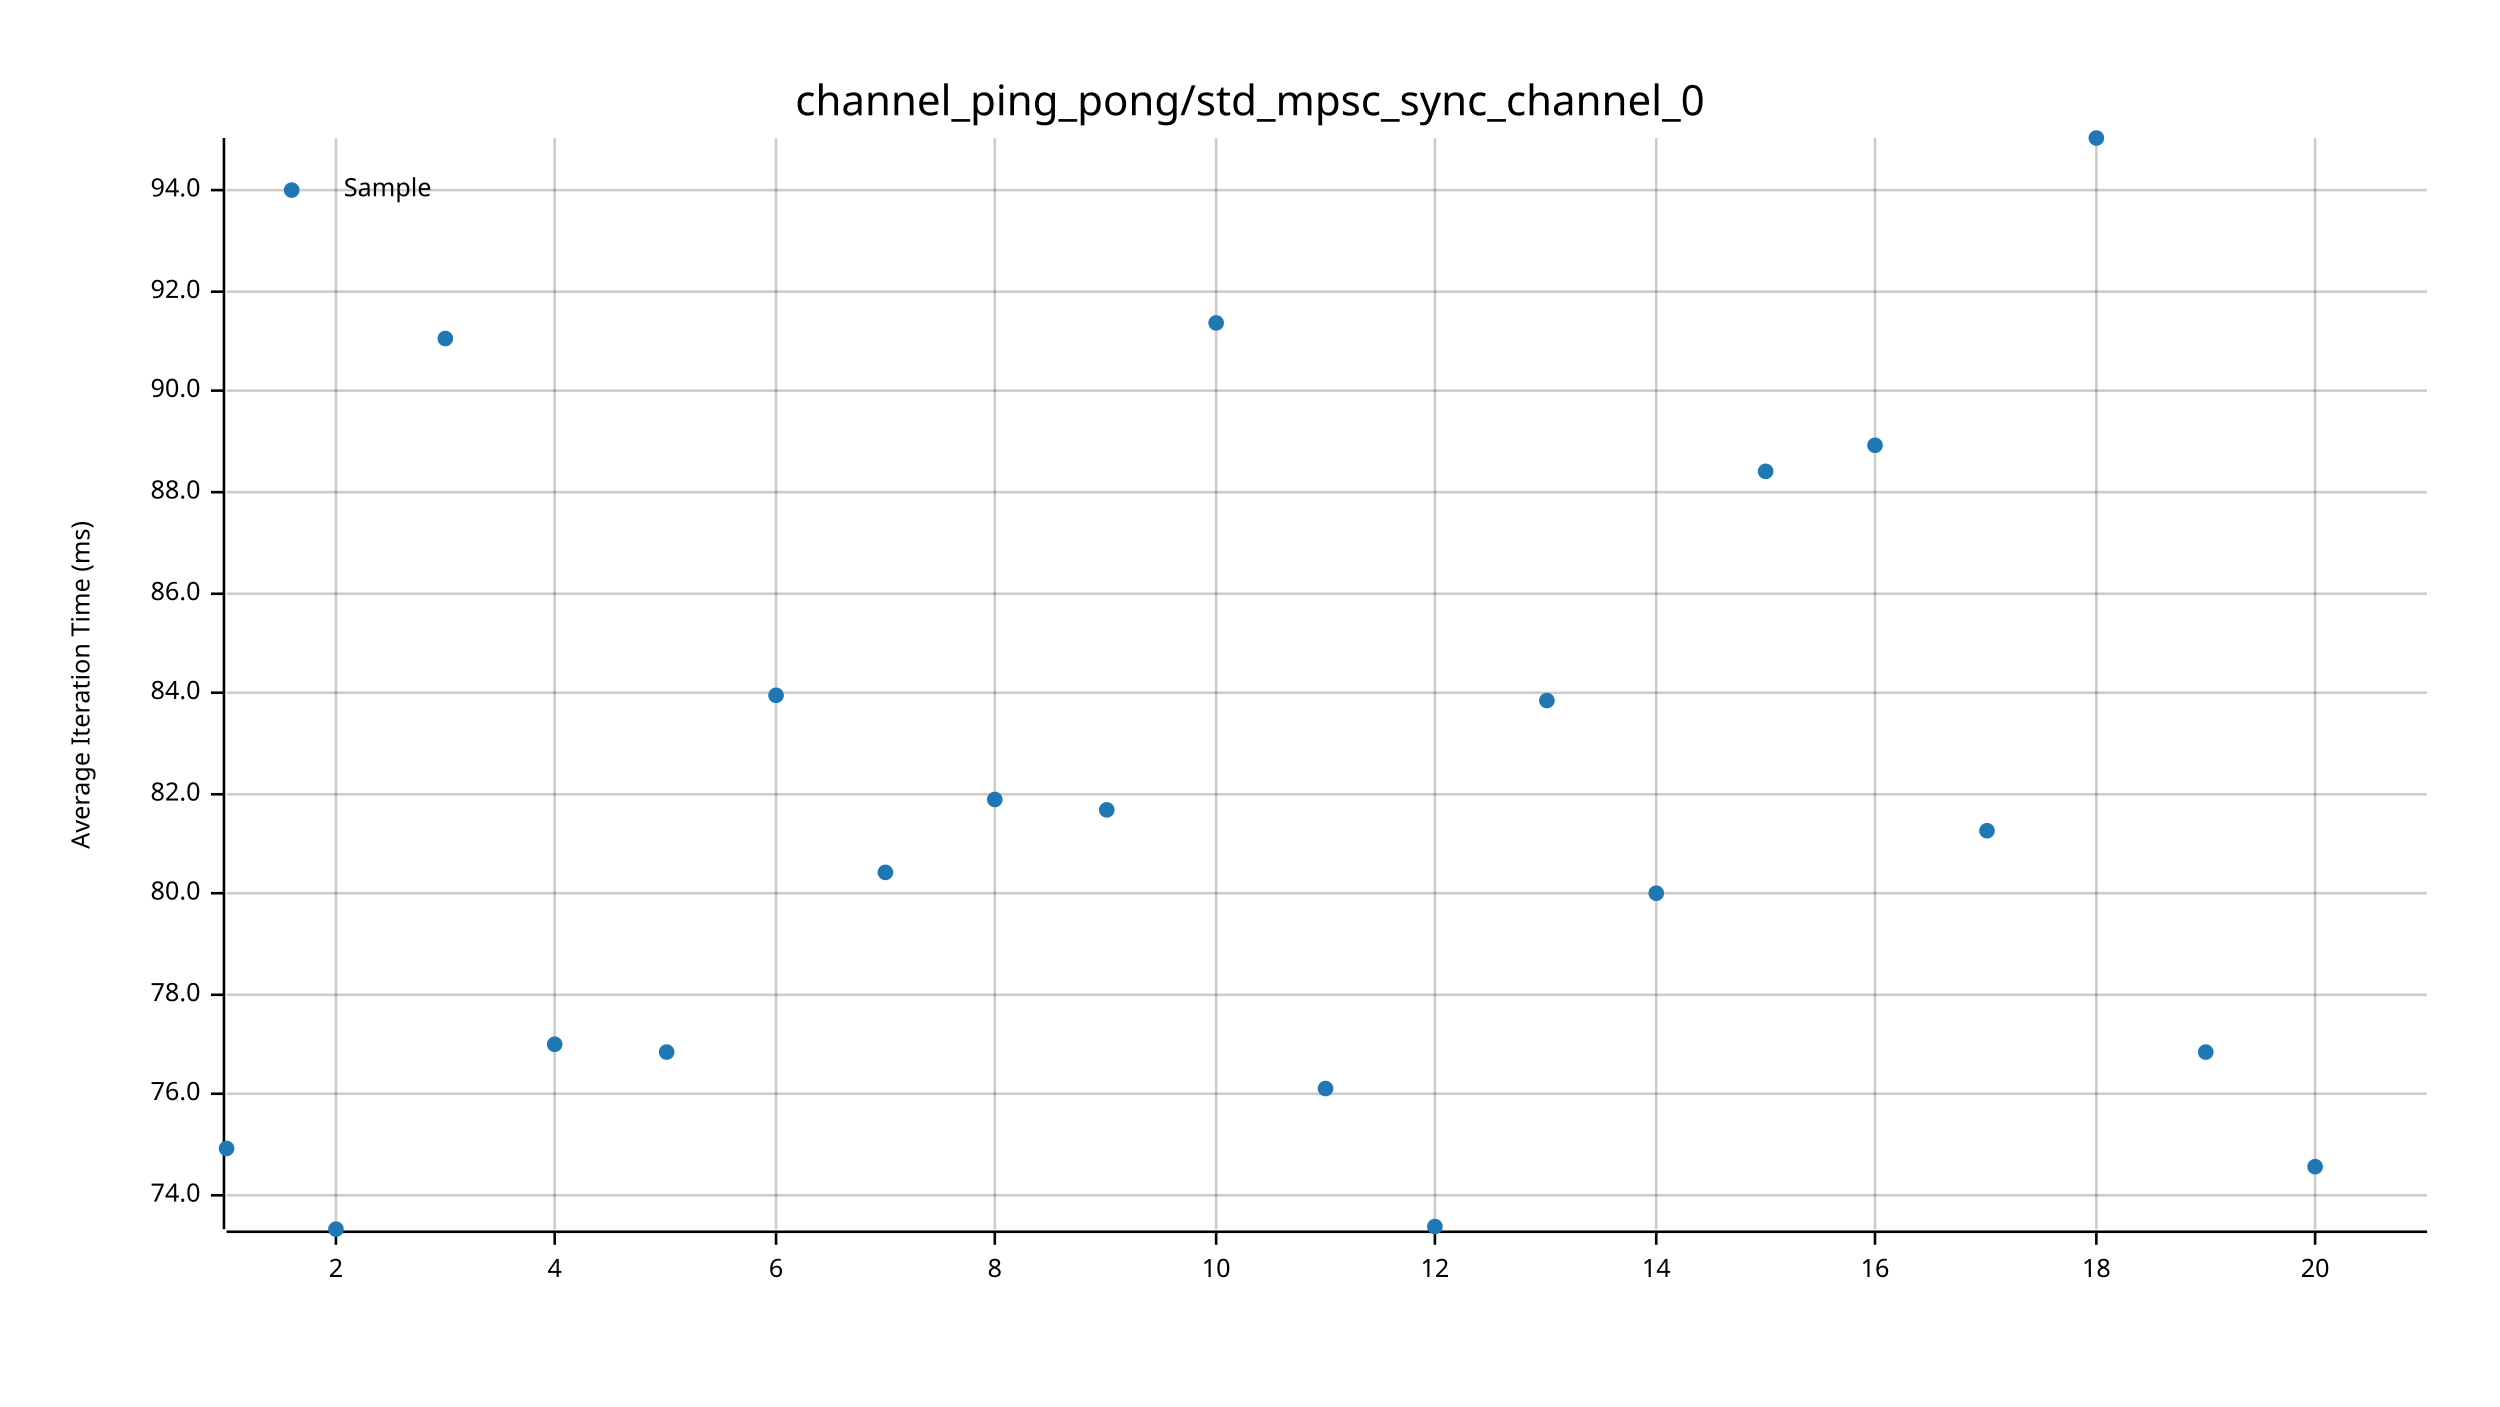
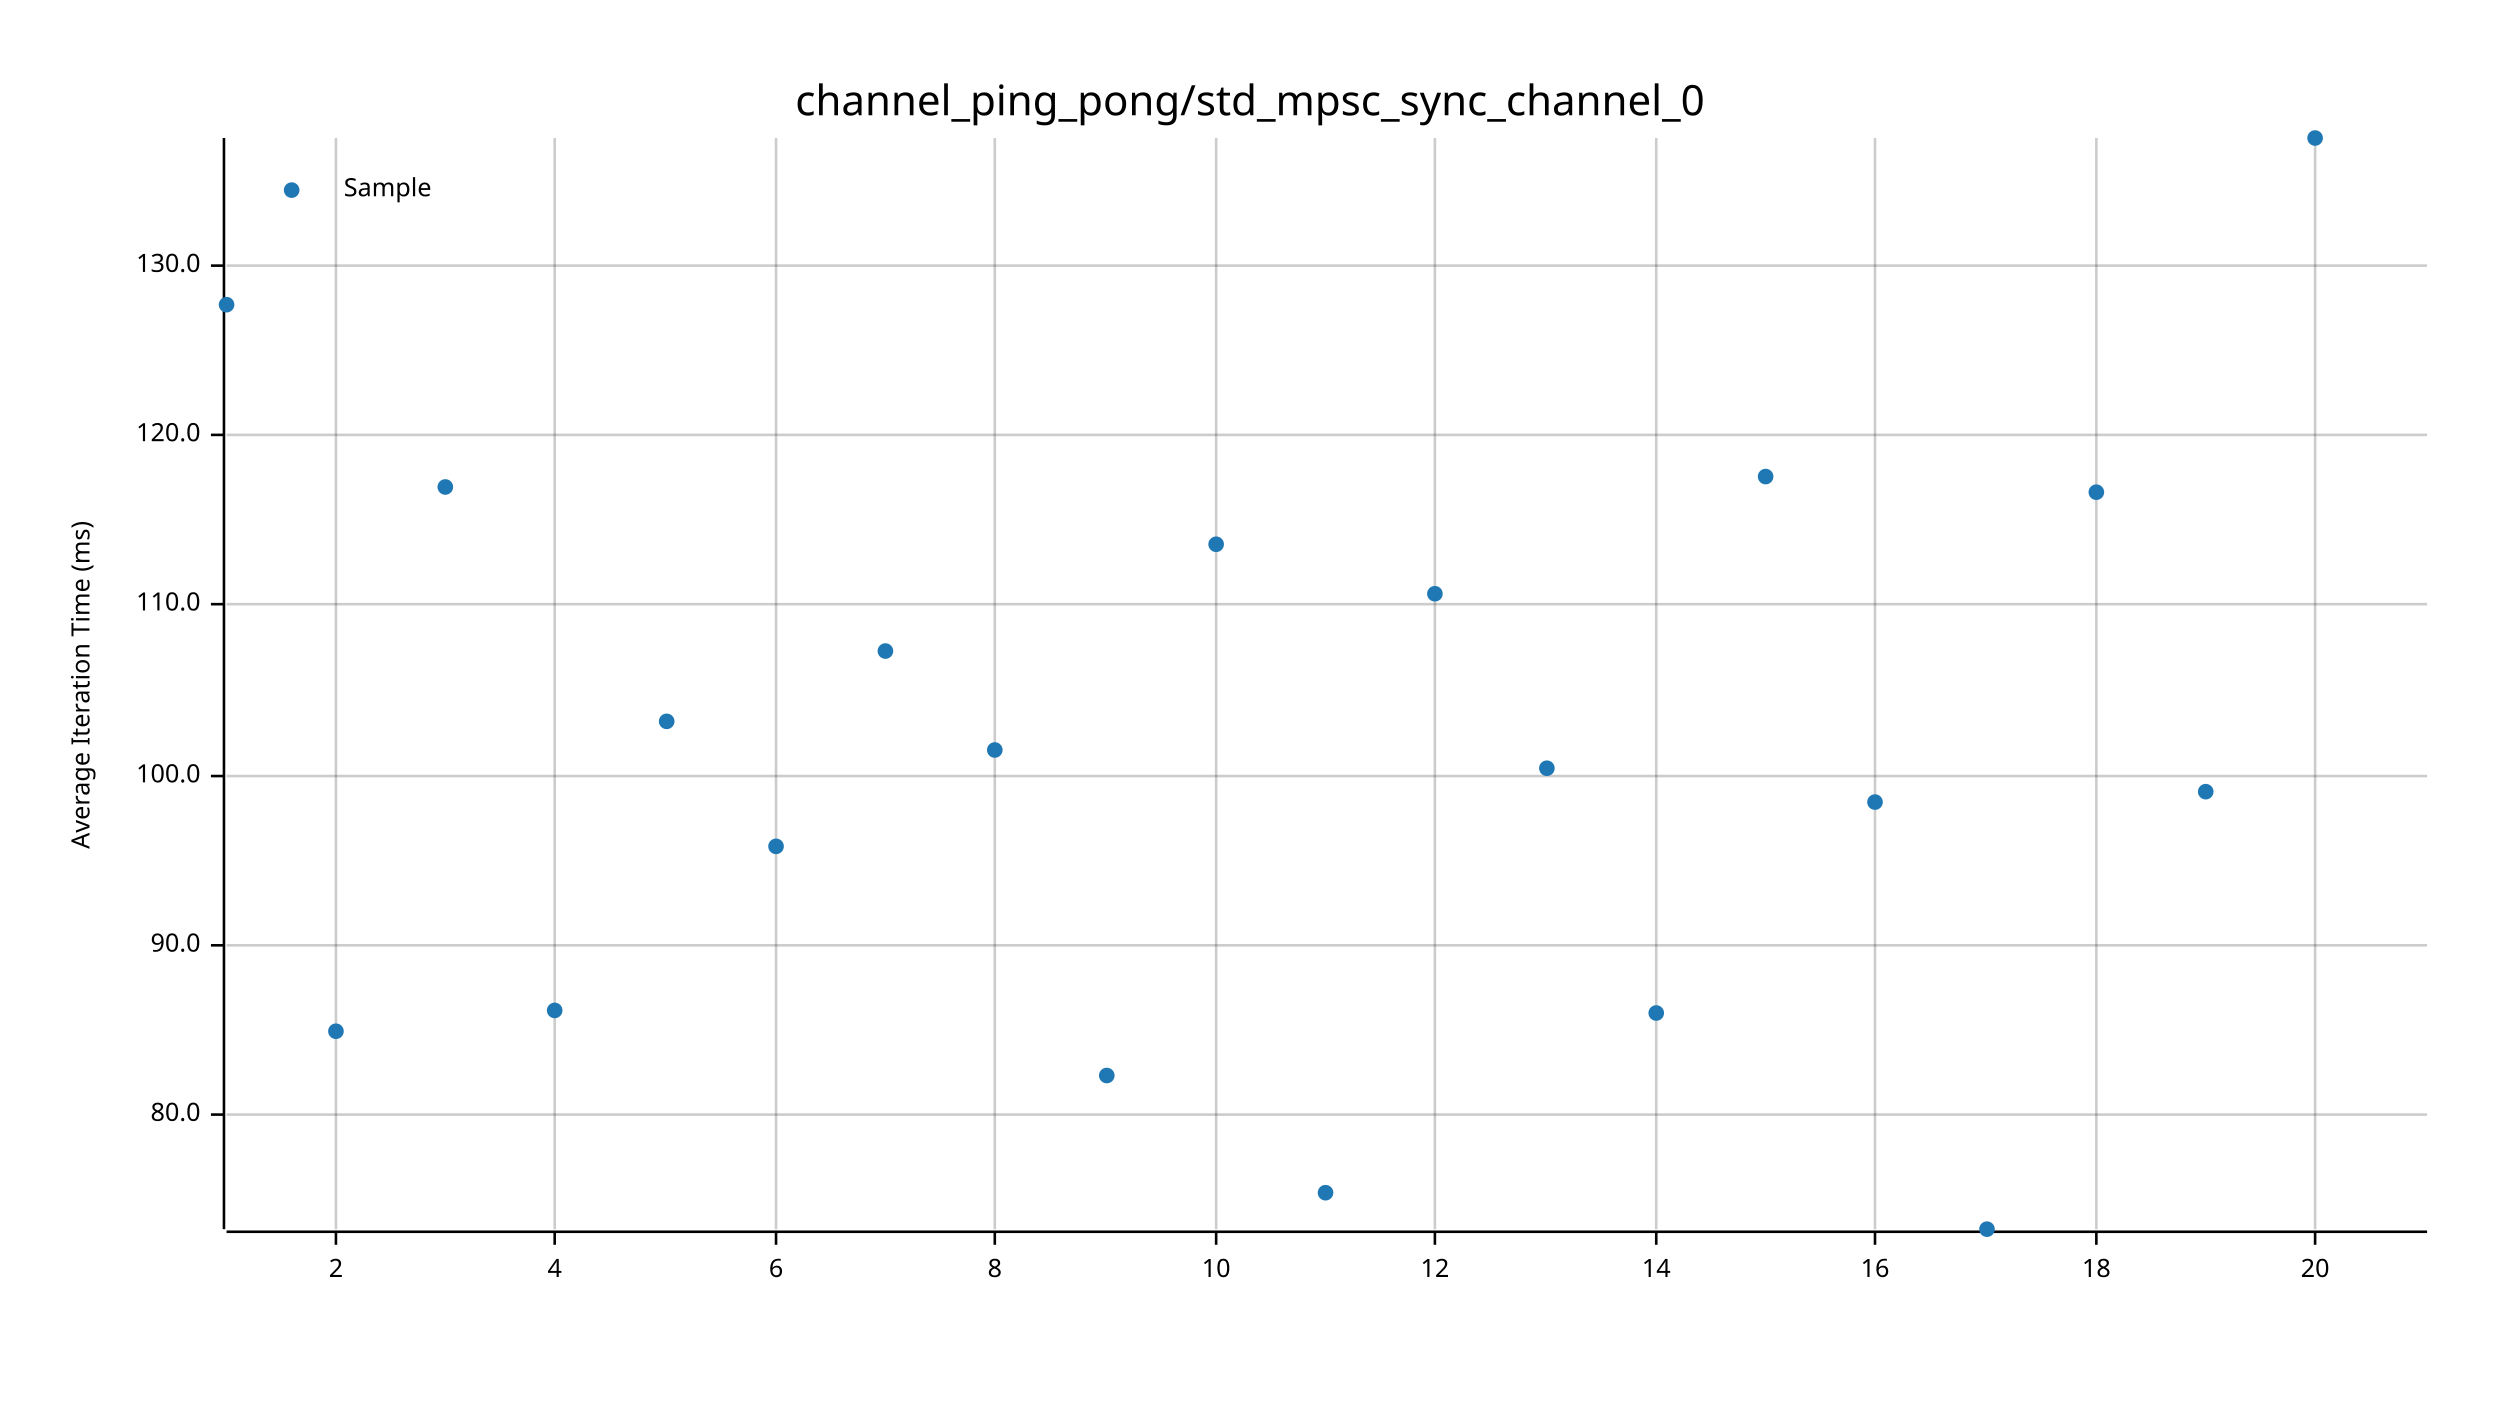
<svg xmlns="http://www.w3.org/2000/svg" width="960" height="540" viewBox="0 0 960 540">
  <text x="480" y="32" dy="0.76em" text-anchor="middle" font-family="sans-serif" font-size="16.129" opacity="1" fill="#000000">
channel_ping_pong/std_mpsc_sync_channel_0
</text>
  <text x="27" y="263" dy="0.76em" text-anchor="middle" font-family="sans-serif" font-size="9.677" opacity="1" fill="#000000" transform="rotate(270, 27, 263)">
Average Iteration Time (ms)
</text>
  <line opacity="0.2" stroke="#000000" stroke-width="1" x1="129" y1="472" x2="129" y2="53" />
  <line opacity="0.2" stroke="#000000" stroke-width="1" x1="213" y1="472" x2="213" y2="53" />
  <line opacity="0.2" stroke="#000000" stroke-width="1" x1="298" y1="472" x2="298" y2="53" />
  <line opacity="0.2" stroke="#000000" stroke-width="1" x1="382" y1="472" x2="382" y2="53" />
  <line opacity="0.2" stroke="#000000" stroke-width="1" x1="467" y1="472" x2="467" y2="53" />
  <line opacity="0.2" stroke="#000000" stroke-width="1" x1="551" y1="472" x2="551" y2="53" />
  <line opacity="0.2" stroke="#000000" stroke-width="1" x1="636" y1="472" x2="636" y2="53" />
  <line opacity="0.2" stroke="#000000" stroke-width="1" x1="720" y1="472" x2="720" y2="53" />
  <line opacity="0.2" stroke="#000000" stroke-width="1" x1="805" y1="472" x2="805" y2="53" />
  <line opacity="0.2" stroke="#000000" stroke-width="1" x1="889" y1="472" x2="889" y2="53" />
-   <line opacity="0.2" stroke="#000000" stroke-width="1" x1="87" y1="459" x2="932" y2="459" />
-   <line opacity="0.2" stroke="#000000" stroke-width="1" x1="87" y1="420" x2="932" y2="420" />
-   <line opacity="0.2" stroke="#000000" stroke-width="1" x1="87" y1="382" x2="932" y2="382" />
-   <line opacity="0.2" stroke="#000000" stroke-width="1" x1="87" y1="343" x2="932" y2="343" />
-   <line opacity="0.2" stroke="#000000" stroke-width="1" x1="87" y1="305" x2="932" y2="305" />
-   <line opacity="0.2" stroke="#000000" stroke-width="1" x1="87" y1="266" x2="932" y2="266" />
-   <line opacity="0.2" stroke="#000000" stroke-width="1" x1="87" y1="228" x2="932" y2="228" />
-   <line opacity="0.2" stroke="#000000" stroke-width="1" x1="87" y1="189" x2="932" y2="189" />
-   <line opacity="0.2" stroke="#000000" stroke-width="1" x1="87" y1="150" x2="932" y2="150" />
-   <line opacity="0.2" stroke="#000000" stroke-width="1" x1="87" y1="112" x2="932" y2="112" />
-   <line opacity="0.2" stroke="#000000" stroke-width="1" x1="87" y1="73" x2="932" y2="73" />
+   <line opacity="0.2" stroke="#000000" stroke-width="1" x1="87" y1="428" x2="932" y2="428" />
+   <line opacity="0.2" stroke="#000000" stroke-width="1" x1="87" y1="363" x2="932" y2="363" />
+   <line opacity="0.2" stroke="#000000" stroke-width="1" x1="87" y1="298" x2="932" y2="298" />
+   <line opacity="0.2" stroke="#000000" stroke-width="1" x1="87" y1="232" x2="932" y2="232" />
+   <line opacity="0.2" stroke="#000000" stroke-width="1" x1="87" y1="167" x2="932" y2="167" />
+   <line opacity="0.2" stroke="#000000" stroke-width="1" x1="87" y1="102" x2="932" y2="102" />
  <polyline fill="none" opacity="1" stroke="#000000" stroke-width="1" points="86,53 86,472 " />
-   <text x="77" y="459" dy="0.5ex" text-anchor="end" font-family="sans-serif" font-size="9.677" opacity="1" fill="#000000">
- 74.0
- </text>
-   <polyline fill="none" opacity="1" stroke="#000000" stroke-width="1" points="81,459 86,459 " />
-   <text x="77" y="420" dy="0.5ex" text-anchor="end" font-family="sans-serif" font-size="9.677" opacity="1" fill="#000000">
- 76.0
- </text>
-   <polyline fill="none" opacity="1" stroke="#000000" stroke-width="1" points="81,420 86,420 " />
-   <text x="77" y="382" dy="0.5ex" text-anchor="end" font-family="sans-serif" font-size="9.677" opacity="1" fill="#000000">
- 78.0
- </text>
-   <polyline fill="none" opacity="1" stroke="#000000" stroke-width="1" points="81,382 86,382 " />
-   <text x="77" y="343" dy="0.5ex" text-anchor="end" font-family="sans-serif" font-size="9.677" opacity="1" fill="#000000">
+   <text x="77" y="428" dy="0.5ex" text-anchor="end" font-family="sans-serif" font-size="9.677" opacity="1" fill="#000000">
80.0
</text>
-   <polyline fill="none" opacity="1" stroke="#000000" stroke-width="1" points="81,343 86,343 " />
-   <text x="77" y="305" dy="0.5ex" text-anchor="end" font-family="sans-serif" font-size="9.677" opacity="1" fill="#000000">
- 82.0
- </text>
-   <polyline fill="none" opacity="1" stroke="#000000" stroke-width="1" points="81,305 86,305 " />
-   <text x="77" y="266" dy="0.5ex" text-anchor="end" font-family="sans-serif" font-size="9.677" opacity="1" fill="#000000">
- 84.0
- </text>
-   <polyline fill="none" opacity="1" stroke="#000000" stroke-width="1" points="81,266 86,266 " />
-   <text x="77" y="228" dy="0.5ex" text-anchor="end" font-family="sans-serif" font-size="9.677" opacity="1" fill="#000000">
- 86.0
- </text>
-   <polyline fill="none" opacity="1" stroke="#000000" stroke-width="1" points="81,228 86,228 " />
-   <text x="77" y="189" dy="0.5ex" text-anchor="end" font-family="sans-serif" font-size="9.677" opacity="1" fill="#000000">
- 88.0
- </text>
-   <polyline fill="none" opacity="1" stroke="#000000" stroke-width="1" points="81,189 86,189 " />
-   <text x="77" y="150" dy="0.5ex" text-anchor="end" font-family="sans-serif" font-size="9.677" opacity="1" fill="#000000">
+   <polyline fill="none" opacity="1" stroke="#000000" stroke-width="1" points="81,428 86,428 " />
+   <text x="77" y="363" dy="0.5ex" text-anchor="end" font-family="sans-serif" font-size="9.677" opacity="1" fill="#000000">
90.0
</text>
-   <polyline fill="none" opacity="1" stroke="#000000" stroke-width="1" points="81,150 86,150 " />
-   <text x="77" y="112" dy="0.5ex" text-anchor="end" font-family="sans-serif" font-size="9.677" opacity="1" fill="#000000">
- 92.0
+   <polyline fill="none" opacity="1" stroke="#000000" stroke-width="1" points="81,363 86,363 " />
+   <text x="77" y="298" dy="0.5ex" text-anchor="end" font-family="sans-serif" font-size="9.677" opacity="1" fill="#000000">
+ 100.0
</text>
-   <polyline fill="none" opacity="1" stroke="#000000" stroke-width="1" points="81,112 86,112 " />
-   <text x="77" y="73" dy="0.5ex" text-anchor="end" font-family="sans-serif" font-size="9.677" opacity="1" fill="#000000">
- 94.0
+   <polyline fill="none" opacity="1" stroke="#000000" stroke-width="1" points="81,298 86,298 " />
+   <text x="77" y="232" dy="0.5ex" text-anchor="end" font-family="sans-serif" font-size="9.677" opacity="1" fill="#000000">
+ 110.0
</text>
-   <polyline fill="none" opacity="1" stroke="#000000" stroke-width="1" points="81,73 86,73 " />
+   <polyline fill="none" opacity="1" stroke="#000000" stroke-width="1" points="81,232 86,232 " />
+   <text x="77" y="167" dy="0.5ex" text-anchor="end" font-family="sans-serif" font-size="9.677" opacity="1" fill="#000000">
+ 120.0
+ </text>
+   <polyline fill="none" opacity="1" stroke="#000000" stroke-width="1" points="81,167 86,167 " />
+   <text x="77" y="102" dy="0.5ex" text-anchor="end" font-family="sans-serif" font-size="9.677" opacity="1" fill="#000000">
+ 130.0
+ </text>
+   <polyline fill="none" opacity="1" stroke="#000000" stroke-width="1" points="81,102 86,102 " />
  <polyline fill="none" opacity="1" stroke="#000000" stroke-width="1" points="87,473 932,473 " />
  <text x="129" y="483" dy="0.76em" text-anchor="middle" font-family="sans-serif" font-size="9.677" opacity="1" fill="#000000">
2
</text>
  <polyline fill="none" opacity="1" stroke="#000000" stroke-width="1" points="129,473 129,478 " />
  <text x="213" y="483" dy="0.76em" text-anchor="middle" font-family="sans-serif" font-size="9.677" opacity="1" fill="#000000">
4
</text>
  <polyline fill="none" opacity="1" stroke="#000000" stroke-width="1" points="213,473 213,478 " />
  <text x="298" y="483" dy="0.76em" text-anchor="middle" font-family="sans-serif" font-size="9.677" opacity="1" fill="#000000">
6
</text>
  <polyline fill="none" opacity="1" stroke="#000000" stroke-width="1" points="298,473 298,478 " />
  <text x="382" y="483" dy="0.76em" text-anchor="middle" font-family="sans-serif" font-size="9.677" opacity="1" fill="#000000">
8
</text>
  <polyline fill="none" opacity="1" stroke="#000000" stroke-width="1" points="382,473 382,478 " />
  <text x="467" y="483" dy="0.76em" text-anchor="middle" font-family="sans-serif" font-size="9.677" opacity="1" fill="#000000">
10
</text>
  <polyline fill="none" opacity="1" stroke="#000000" stroke-width="1" points="467,473 467,478 " />
  <text x="551" y="483" dy="0.76em" text-anchor="middle" font-family="sans-serif" font-size="9.677" opacity="1" fill="#000000">
12
</text>
  <polyline fill="none" opacity="1" stroke="#000000" stroke-width="1" points="551,473 551,478 " />
  <text x="636" y="483" dy="0.76em" text-anchor="middle" font-family="sans-serif" font-size="9.677" opacity="1" fill="#000000">
14
</text>
  <polyline fill="none" opacity="1" stroke="#000000" stroke-width="1" points="636,473 636,478 " />
  <text x="720" y="483" dy="0.76em" text-anchor="middle" font-family="sans-serif" font-size="9.677" opacity="1" fill="#000000">
16
</text>
  <polyline fill="none" opacity="1" stroke="#000000" stroke-width="1" points="720,473 720,478 " />
  <text x="805" y="483" dy="0.76em" text-anchor="middle" font-family="sans-serif" font-size="9.677" opacity="1" fill="#000000">
18
</text>
  <polyline fill="none" opacity="1" stroke="#000000" stroke-width="1" points="805,473 805,478 " />
  <text x="889" y="483" dy="0.76em" text-anchor="middle" font-family="sans-serif" font-size="9.677" opacity="1" fill="#000000">
20
</text>
  <polyline fill="none" opacity="1" stroke="#000000" stroke-width="1" points="889,473 889,478 " />
-   <circle cx="87" cy="441" r="3" opacity="1" fill="#1F78B4" stroke="none" stroke-width="1" />
-   <circle cx="129" cy="472" r="3" opacity="1" fill="#1F78B4" stroke="none" stroke-width="1" />
-   <circle cx="171" cy="130" r="3" opacity="1" fill="#1F78B4" stroke="none" stroke-width="1" />
-   <circle cx="213" cy="401" r="3" opacity="1" fill="#1F78B4" stroke="none" stroke-width="1" />
-   <circle cx="256" cy="404" r="3" opacity="1" fill="#1F78B4" stroke="none" stroke-width="1" />
-   <circle cx="298" cy="267" r="3" opacity="1" fill="#1F78B4" stroke="none" stroke-width="1" />
-   <circle cx="340" cy="335" r="3" opacity="1" fill="#1F78B4" stroke="none" stroke-width="1" />
-   <circle cx="382" cy="307" r="3" opacity="1" fill="#1F78B4" stroke="none" stroke-width="1" />
-   <circle cx="425" cy="311" r="3" opacity="1" fill="#1F78B4" stroke="none" stroke-width="1" />
-   <circle cx="467" cy="124" r="3" opacity="1" fill="#1F78B4" stroke="none" stroke-width="1" />
-   <circle cx="509" cy="418" r="3" opacity="1" fill="#1F78B4" stroke="none" stroke-width="1" />
-   <circle cx="551" cy="471" r="3" opacity="1" fill="#1F78B4" stroke="none" stroke-width="1" />
-   <circle cx="594" cy="269" r="3" opacity="1" fill="#1F78B4" stroke="none" stroke-width="1" />
-   <circle cx="636" cy="343" r="3" opacity="1" fill="#1F78B4" stroke="none" stroke-width="1" />
-   <circle cx="678" cy="181" r="3" opacity="1" fill="#1F78B4" stroke="none" stroke-width="1" />
-   <circle cx="720" cy="171" r="3" opacity="1" fill="#1F78B4" stroke="none" stroke-width="1" />
-   <circle cx="763" cy="319" r="3" opacity="1" fill="#1F78B4" stroke="none" stroke-width="1" />
-   <circle cx="805" cy="53" r="3" opacity="1" fill="#1F78B4" stroke="none" stroke-width="1" />
-   <circle cx="847" cy="404" r="3" opacity="1" fill="#1F78B4" stroke="none" stroke-width="1" />
-   <circle cx="889" cy="448" r="3" opacity="1" fill="#1F78B4" stroke="none" stroke-width="1" />
+   <circle cx="87" cy="117" r="3" opacity="1" fill="#1F78B4" stroke="none" stroke-width="1" />
+   <circle cx="129" cy="396" r="3" opacity="1" fill="#1F78B4" stroke="none" stroke-width="1" />
+   <circle cx="171" cy="187" r="3" opacity="1" fill="#1F78B4" stroke="none" stroke-width="1" />
+   <circle cx="213" cy="388" r="3" opacity="1" fill="#1F78B4" stroke="none" stroke-width="1" />
+   <circle cx="256" cy="277" r="3" opacity="1" fill="#1F78B4" stroke="none" stroke-width="1" />
+   <circle cx="298" cy="325" r="3" opacity="1" fill="#1F78B4" stroke="none" stroke-width="1" />
+   <circle cx="340" cy="250" r="3" opacity="1" fill="#1F78B4" stroke="none" stroke-width="1" />
+   <circle cx="382" cy="288" r="3" opacity="1" fill="#1F78B4" stroke="none" stroke-width="1" />
+   <circle cx="425" cy="413" r="3" opacity="1" fill="#1F78B4" stroke="none" stroke-width="1" />
+   <circle cx="467" cy="209" r="3" opacity="1" fill="#1F78B4" stroke="none" stroke-width="1" />
+   <circle cx="509" cy="458" r="3" opacity="1" fill="#1F78B4" stroke="none" stroke-width="1" />
+   <circle cx="551" cy="228" r="3" opacity="1" fill="#1F78B4" stroke="none" stroke-width="1" />
+   <circle cx="594" cy="295" r="3" opacity="1" fill="#1F78B4" stroke="none" stroke-width="1" />
+   <circle cx="636" cy="389" r="3" opacity="1" fill="#1F78B4" stroke="none" stroke-width="1" />
+   <circle cx="678" cy="183" r="3" opacity="1" fill="#1F78B4" stroke="none" stroke-width="1" />
+   <circle cx="720" cy="308" r="3" opacity="1" fill="#1F78B4" stroke="none" stroke-width="1" />
+   <circle cx="763" cy="472" r="3" opacity="1" fill="#1F78B4" stroke="none" stroke-width="1" />
+   <circle cx="805" cy="189" r="3" opacity="1" fill="#1F78B4" stroke="none" stroke-width="1" />
+   <circle cx="847" cy="304" r="3" opacity="1" fill="#1F78B4" stroke="none" stroke-width="1" />
+   <circle cx="889" cy="53" r="3" opacity="1" fill="#1F78B4" stroke="none" stroke-width="1" />
  <text x="132" y="68" dy="0.76em" text-anchor="start" font-family="sans-serif" font-size="9.677" opacity="1" fill="#000000">
Sample
</text>
  <circle cx="112" cy="73" r="3" opacity="1" fill="#1F78B4" stroke="none" stroke-width="1" />
</svg>
